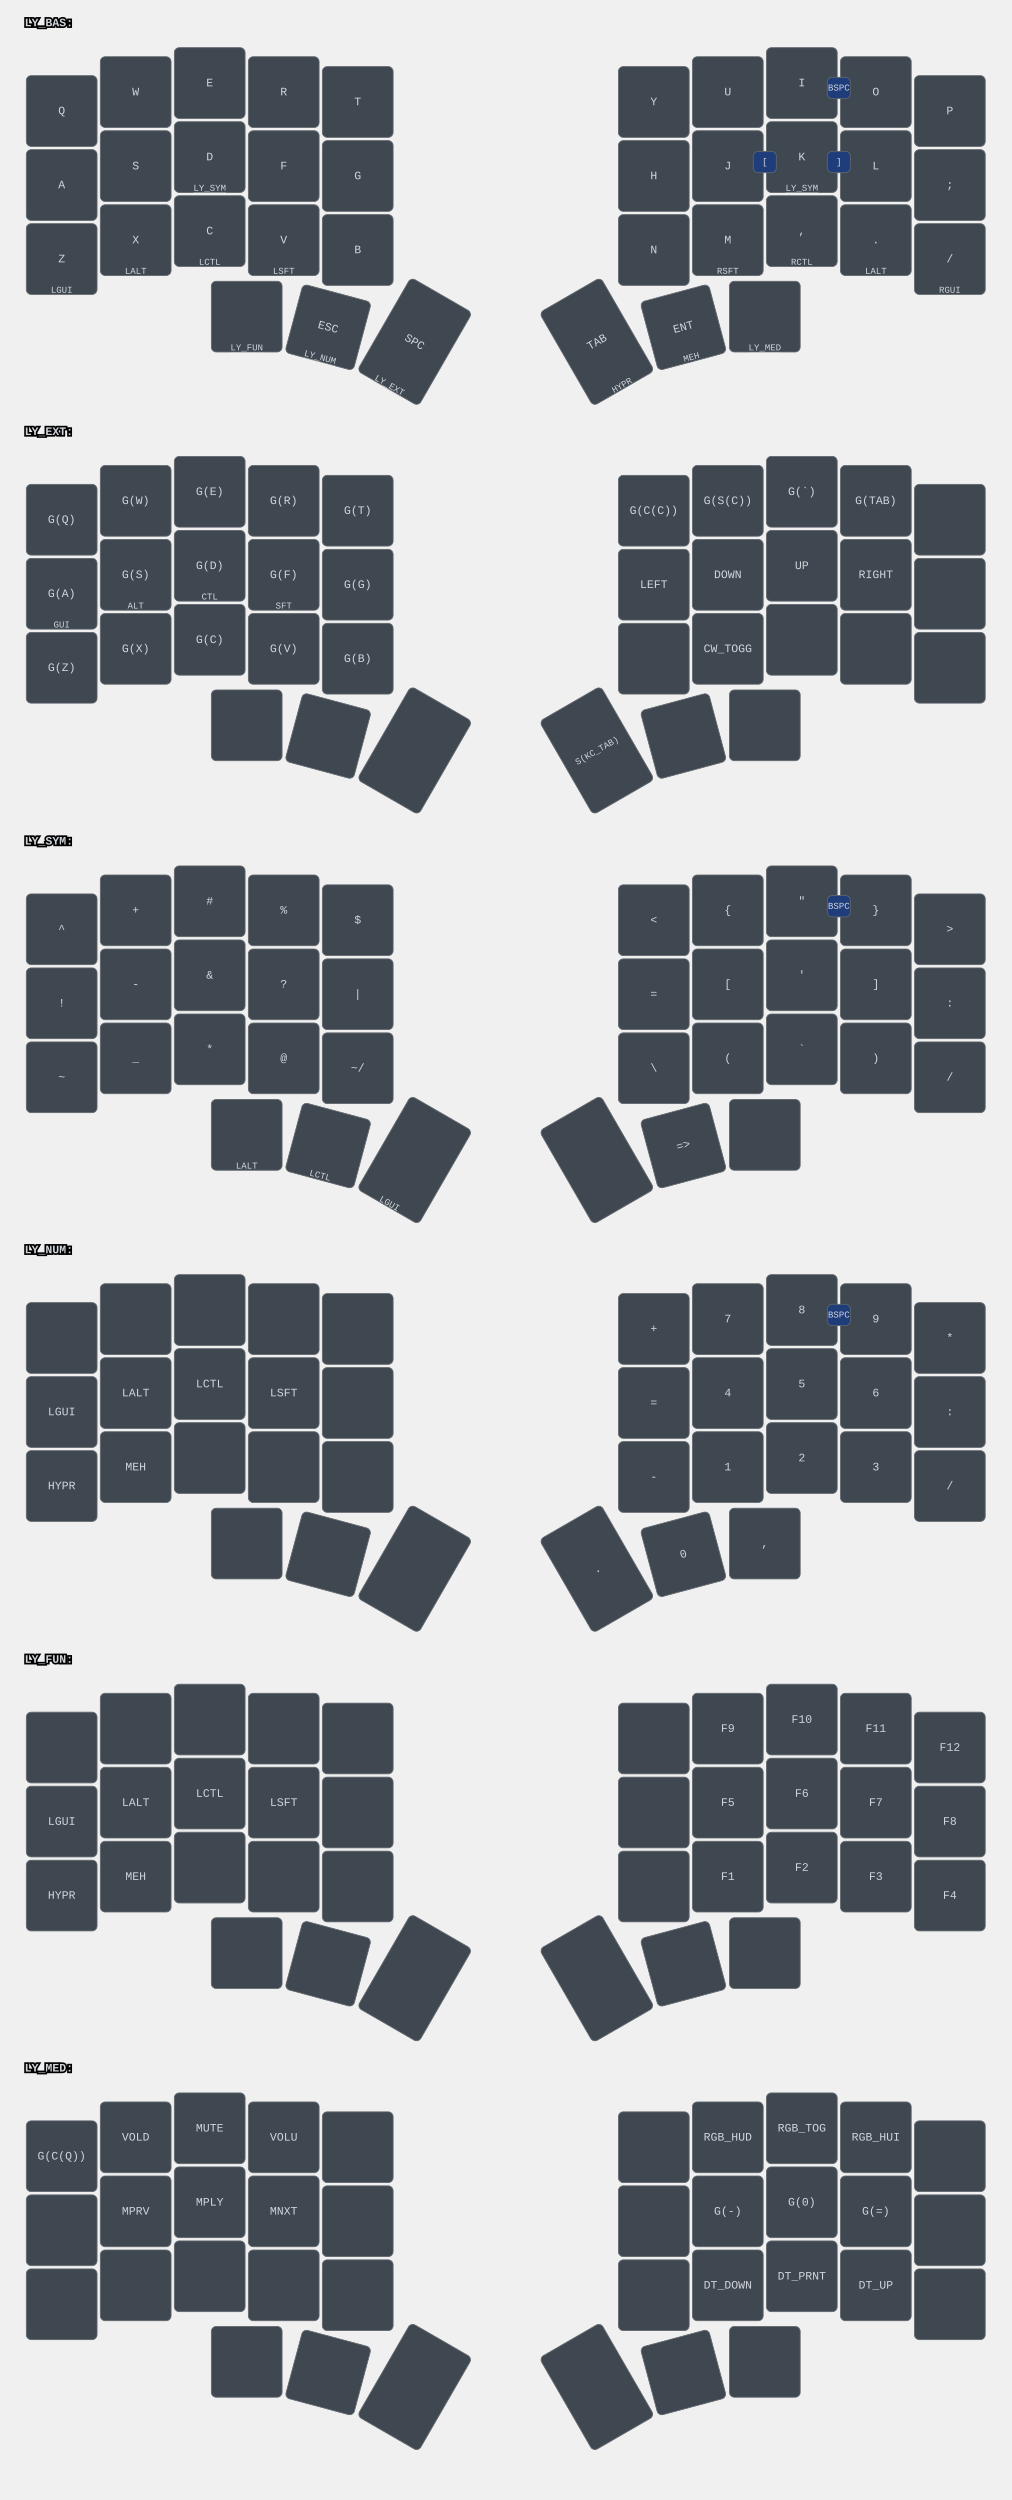
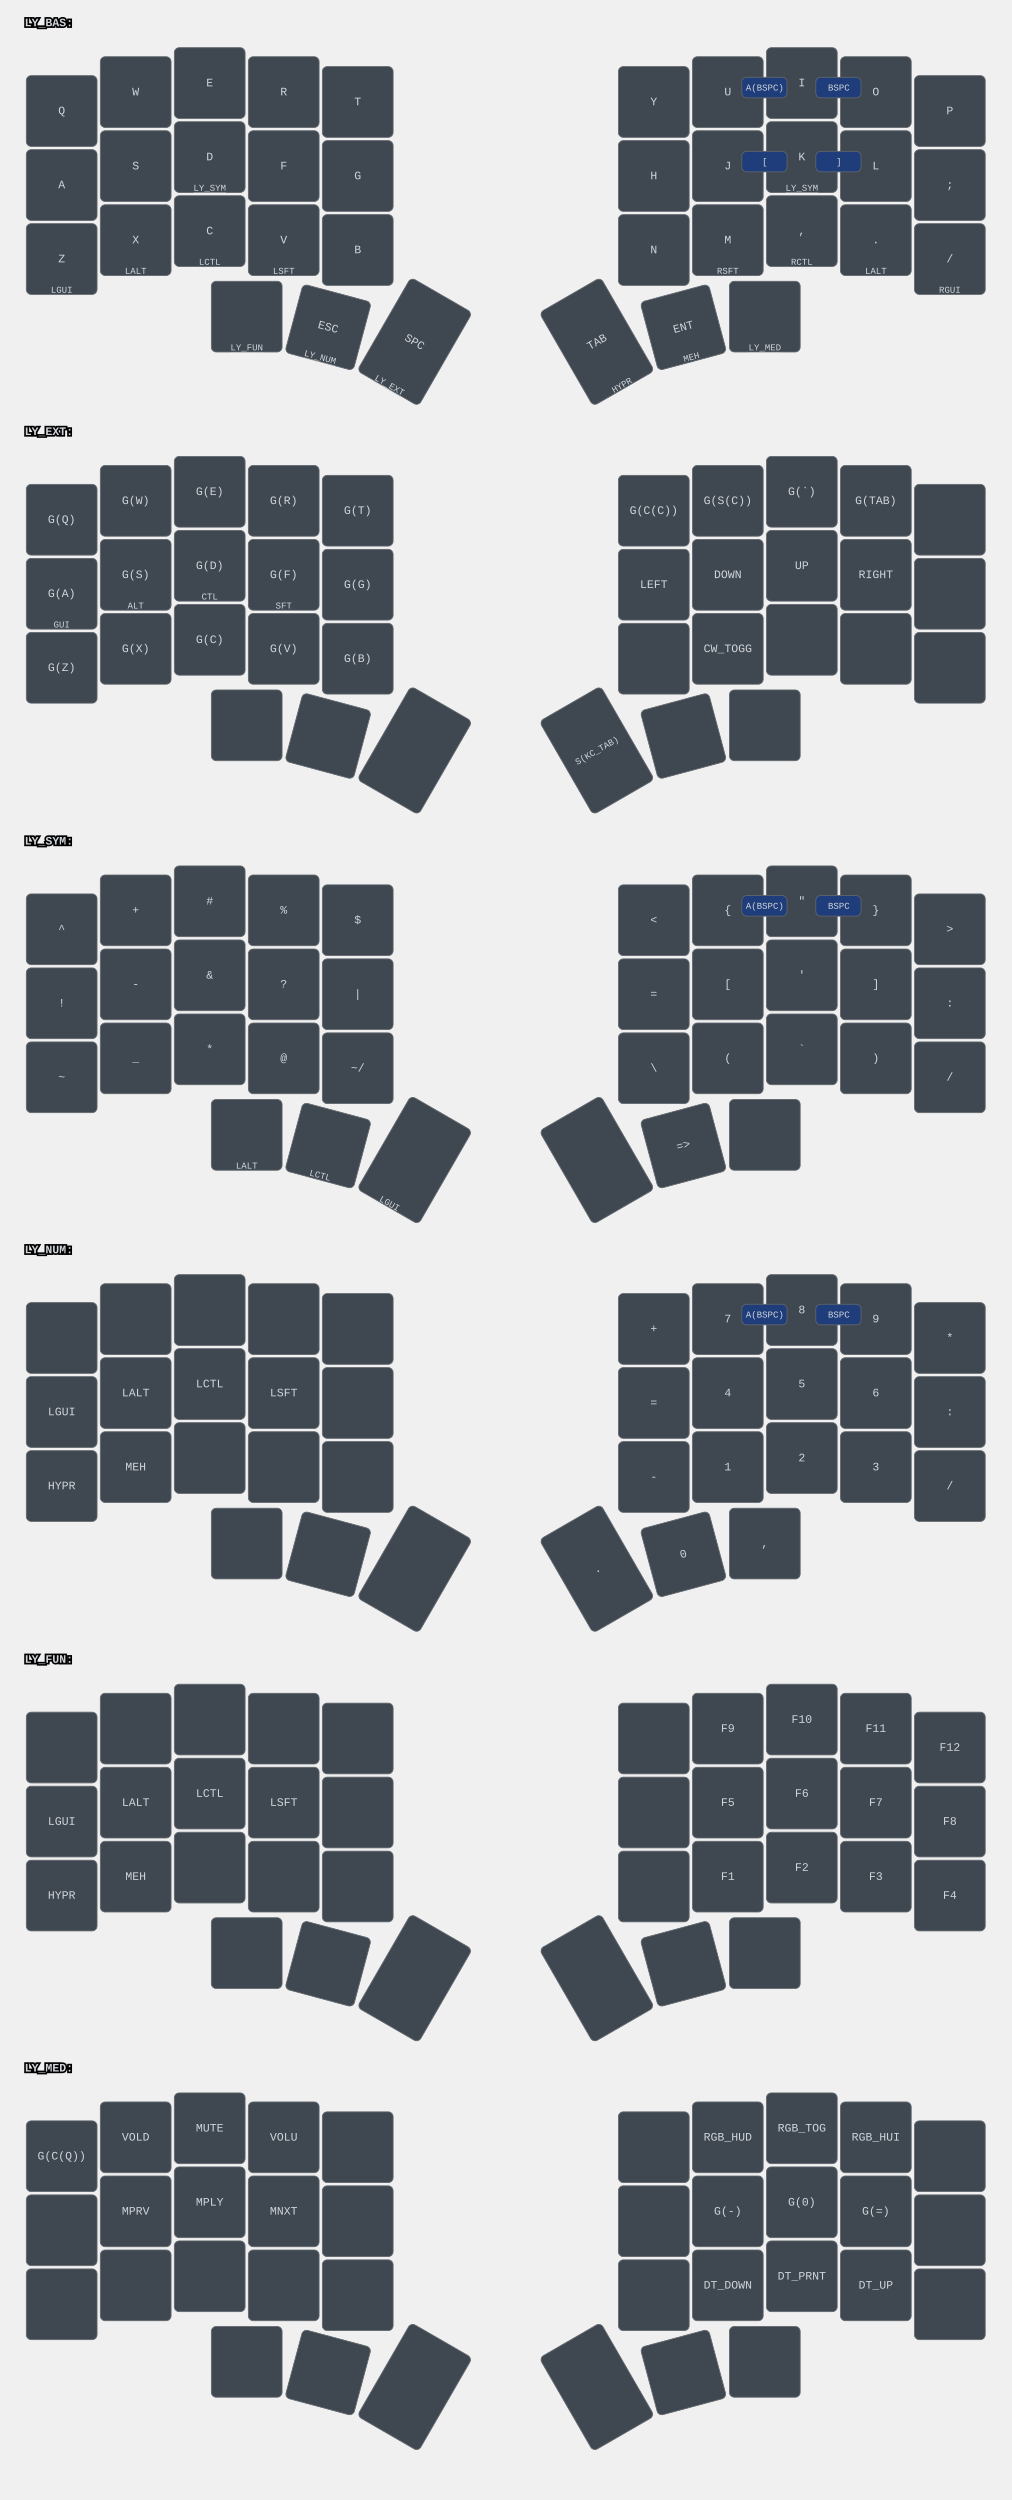
<svg xmlns="http://www.w3.org/2000/svg" width="1230" height="3040" viewBox="0 0 1230 3040" class="keymap">
  <style>/* inherit to force styles through use tags */
svg path {
    fill: inherit;
}

/* font and background color specifications */
svg.keymap {
    font-family: SFMono-Regular,Consolas,Liberation Mono,Menlo,monospace;
    font-size: 14px;
    font-kerning: normal;
    text-rendering: optimizeLegibility;
    fill: #24292e;
}

/* default key styling */
rect.key {
    fill: #f6f8fa;
}

rect.key, rect.combo {
    stroke: #c9cccf;
    stroke-width: 1;
}

/* default key side styling, only used is draw_key_sides is set */
rect.side {
    filter: brightness(90%);
}

/* color accent for combo boxes */
rect.combo, rect.combo-separate {
    fill: #cdf;
}

/* color accent for held keys */
rect.held, rect.combo.held {
    fill: #fdd;
}

/* color accent for ghost (optional) keys */
rect.ghost, rect.combo.ghost {
    stroke-dasharray: 4, 4;
    stroke-width: 2;
}

text {
    text-anchor: middle;
    dominant-baseline: middle;
}

/* styling for layer labels */
text.label {
    font-weight: bold;
    text-anchor: start;
    stroke: white;
    stroke-width: 4;
    paint-order: stroke;
}

/* styling for optional footer */
text.footer {
    text-anchor: end;
    dominant-baseline: auto;
    stroke: white;
    stroke-width: 4;
    paint-order: stroke;
}

/* styling for combo tap, and key hold/shifted label text */
text.combo, text.hold, text.shifted {
    font-size: 11px;
}

text.hold {
    text-anchor: middle;
    dominant-baseline: auto;
}

text.shifted {
    text-anchor: middle;
    dominant-baseline: hanging;
}

text.layer-activator {
    text-decoration: underline;
}

/* styling for hold/shifted label text in combo box */
text.combo.hold, text.combo.shifted {
    font-size: 8px;
}

/* lighter symbol for transparent keys */
text.trans {
    fill: #7b7e81;
}

/* styling for combo dendrons */
path.combo {
    stroke-width: 1;
    stroke: gray;
    fill: none;
}

/* Start Tabler Icons Cleanup */
/* cannot use height/width with glyphs */
.icon-tabler &gt; path {
    fill: inherit;
    stroke: inherit;
    stroke-width: 2;
}
/* hide tabler's default box */
.icon-tabler &gt; path[stroke="none"][fill="none"] {
    visibility: hidden;
}
/* End Tabler Icons Cleanup */

svg.keymap { fill: #d1d6db; }
rect.key { fill: #3f4750; }
rect.key, rect.combo { stroke: #60666c; }
rect.combo, rect.combo-separate { fill: #1f3d7a; }
rect.held, rect.combo.held { fill: #854747; }
text.label, text.footer { stroke: black; }
text.trans { fill: #7e8184; }
path.combo { stroke: #7f7f7f; }
</style>
  <g transform="translate(30, 0)" class="layer-LY_BAS">
    <text x="0" y="28" class="label" id="LY_BAS">LY_BAS:</text>
    <g transform="translate(0, 56)">
      <g transform="translate(45, 79)" class="key keypos-0">
        <rect rx="6" ry="6" x="-43" y="-43" width="86" height="86" class="key" />
        <text x="0" y="0" class="key tap">Q</text>
      </g>
      <g transform="translate(135, 56)" class="key keypos-1">
        <rect rx="6" ry="6" x="-43" y="-43" width="86" height="86" class="key" />
        <text x="0" y="0" class="key tap">W</text>
      </g>
      <g transform="translate(225, 45)" class="key keypos-2">
        <rect rx="6" ry="6" x="-43" y="-43" width="86" height="86" class="key" />
        <text x="0" y="0" class="key tap">E</text>
      </g>
      <g transform="translate(315, 56)" class="key keypos-3">
        <rect rx="6" ry="6" x="-43" y="-43" width="86" height="86" class="key" />
        <text x="0" y="0" class="key tap">R</text>
      </g>
      <g transform="translate(405, 68)" class="key keypos-4">
        <rect rx="6" ry="6" x="-43" y="-43" width="86" height="86" class="key" />
        <text x="0" y="0" class="key tap">T</text>
      </g>
      <g transform="translate(765, 68)" class="key keypos-5">
        <rect rx="6" ry="6" x="-43" y="-43" width="86" height="86" class="key" />
        <text x="0" y="0" class="key tap">Y</text>
      </g>
      <g transform="translate(855, 56)" class="key keypos-6">
        <rect rx="6" ry="6" x="-43" y="-43" width="86" height="86" class="key" />
        <text x="0" y="0" class="key tap">U</text>
      </g>
      <g transform="translate(945, 45)" class="key keypos-7">
        <rect rx="6" ry="6" x="-43" y="-43" width="86" height="86" class="key" />
        <text x="0" y="0" class="key tap">I</text>
      </g>
      <g transform="translate(1035, 56)" class="key keypos-8">
        <rect rx="6" ry="6" x="-43" y="-43" width="86" height="86" class="key" />
        <text x="0" y="0" class="key tap">O</text>
      </g>
      <g transform="translate(1125, 79)" class="key keypos-9">
        <rect rx="6" ry="6" x="-43" y="-43" width="86" height="86" class="key" />
        <text x="0" y="0" class="key tap">P</text>
      </g>
      <g transform="translate(45, 169)" class="key keypos-10">
        <rect rx="6" ry="6" x="-43" y="-43" width="86" height="86" class="key" />
        <text x="0" y="0" class="key tap">A</text>
      </g>
      <g transform="translate(135, 146)" class="key keypos-11">
        <rect rx="6" ry="6" x="-43" y="-43" width="86" height="86" class="key" />
        <text x="0" y="0" class="key tap">S</text>
      </g>
      <g transform="translate(225, 135)" class="key keypos-12">
        <rect rx="6" ry="6" x="-43" y="-43" width="86" height="86" class="key" />
        <text x="0" y="0" class="key tap">D</text>
        <a href="#LY_SYM">
          <text x="0" y="41" class="key hold layer-activator">LY_SYM</text>
        </a>
      </g>
      <g transform="translate(315, 146)" class="key keypos-13">
        <rect rx="6" ry="6" x="-43" y="-43" width="86" height="86" class="key" />
        <text x="0" y="0" class="key tap">F</text>
      </g>
      <g transform="translate(405, 158)" class="key keypos-14">
        <rect rx="6" ry="6" x="-43" y="-43" width="86" height="86" class="key" />
        <text x="0" y="0" class="key tap">G</text>
      </g>
      <g transform="translate(765, 158)" class="key keypos-15">
        <rect rx="6" ry="6" x="-43" y="-43" width="86" height="86" class="key" />
        <text x="0" y="0" class="key tap">H</text>
      </g>
      <g transform="translate(855, 146)" class="key keypos-16">
        <rect rx="6" ry="6" x="-43" y="-43" width="86" height="86" class="key" />
        <text x="0" y="0" class="key tap">J</text>
      </g>
      <g transform="translate(945, 135)" class="key keypos-17">
        <rect rx="6" ry="6" x="-43" y="-43" width="86" height="86" class="key" />
        <text x="0" y="0" class="key tap">K</text>
        <a href="#LY_SYM">
          <text x="0" y="41" class="key hold layer-activator">LY_SYM</text>
        </a>
      </g>
      <g transform="translate(1035, 146)" class="key keypos-18">
        <rect rx="6" ry="6" x="-43" y="-43" width="86" height="86" class="key" />
        <text x="0" y="0" class="key tap">L</text>
      </g>
      <g transform="translate(1125, 169)" class="key keypos-19">
        <rect rx="6" ry="6" x="-43" y="-43" width="86" height="86" class="key" />
        <text x="0" y="0" class="key tap">;</text>
      </g>
      <g transform="translate(45, 259)" class="key keypos-20">
        <rect rx="6" ry="6" x="-43" y="-43" width="86" height="86" class="key" />
        <text x="0" y="0" class="key tap">Z</text>
        <text x="0" y="41" class="key hold">LGUI</text>
      </g>
      <g transform="translate(135, 236)" class="key keypos-21">
        <rect rx="6" ry="6" x="-43" y="-43" width="86" height="86" class="key" />
        <text x="0" y="0" class="key tap">X</text>
        <text x="0" y="41" class="key hold">LALT</text>
      </g>
      <g transform="translate(225, 225)" class="key keypos-22">
        <rect rx="6" ry="6" x="-43" y="-43" width="86" height="86" class="key" />
        <text x="0" y="0" class="key tap">C</text>
        <text x="0" y="41" class="key hold">LCTL</text>
      </g>
      <g transform="translate(315, 236)" class="key keypos-23">
        <rect rx="6" ry="6" x="-43" y="-43" width="86" height="86" class="key" />
        <text x="0" y="0" class="key tap">V</text>
        <text x="0" y="41" class="key hold">LSFT</text>
      </g>
      <g transform="translate(405, 248)" class="key keypos-24">
        <rect rx="6" ry="6" x="-43" y="-43" width="86" height="86" class="key" />
        <text x="0" y="0" class="key tap">B</text>
      </g>
      <g transform="translate(765, 248)" class="key keypos-25">
        <rect rx="6" ry="6" x="-43" y="-43" width="86" height="86" class="key" />
        <text x="0" y="0" class="key tap">N</text>
      </g>
      <g transform="translate(855, 236)" class="key keypos-26">
        <rect rx="6" ry="6" x="-43" y="-43" width="86" height="86" class="key" />
        <text x="0" y="0" class="key tap">M</text>
        <text x="0" y="41" class="key hold">RSFT</text>
      </g>
      <g transform="translate(945, 225)" class="key keypos-27">
        <rect rx="6" ry="6" x="-43" y="-43" width="86" height="86" class="key" />
        <text x="0" y="0" class="key tap">,</text>
        <text x="0" y="41" class="key hold">RCTL</text>
      </g>
      <g transform="translate(1035, 236)" class="key keypos-28">
        <rect rx="6" ry="6" x="-43" y="-43" width="86" height="86" class="key" />
        <text x="0" y="0" class="key tap">.</text>
        <text x="0" y="41" class="key hold">LALT</text>
      </g>
      <g transform="translate(1125, 259)" class="key keypos-29">
        <rect rx="6" ry="6" x="-43" y="-43" width="86" height="86" class="key" />
        <text x="0" y="0" class="key tap">/</text>
        <text x="0" y="41" class="key hold">RGUI</text>
      </g>
      <g transform="translate(270, 329)" class="key keypos-30">
        <rect rx="6" ry="6" x="-43" y="-43" width="86" height="86" class="key" />
        <a href="#LY_FUN">
          <text x="0" y="41" class="key hold layer-activator">LY_FUN</text>
        </a>
      </g>
      <g transform="translate(369, 342) rotate(15.0)" class="key keypos-31">
        <rect rx="6" ry="6" x="-43" y="-43" width="86" height="86" class="key" />
        <text x="0" y="0" class="key tap">ESC</text>
        <a href="#LY_NUM">
          <text x="0" y="41" class="key hold layer-activator">LY_NUM</text>
        </a>
      </g>
      <g transform="translate(474, 360) rotate(30.0)" class="key keypos-32">
        <rect rx="6" ry="6" x="-43" y="-66" width="86" height="131" class="key" />
        <text x="0" y="0" class="key tap">SPC</text>
        <a href="#LY_EXT">
          <text x="0" y="64" class="key hold layer-activator">LY_EXT</text>
        </a>
      </g>
      <g transform="translate(696, 360) rotate(-30.0)" class="key keypos-33">
        <rect rx="6" ry="6" x="-43" y="-66" width="86" height="131" class="key" />
        <text x="0" y="0" class="key tap">TAB</text>
        <text x="0" y="64" class="key hold">HYPR</text>
      </g>
      <g transform="translate(801, 342) rotate(-15.0)" class="key keypos-34">
        <rect rx="6" ry="6" x="-43" y="-43" width="86" height="86" class="key" />
        <text x="0" y="0" class="key tap">ENT</text>
        <text x="0" y="41" class="key hold">MEH</text>
      </g>
      <g transform="translate(900, 329)" class="key keypos-35">
        <rect rx="6" ry="6" x="-43" y="-43" width="86" height="86" class="key" />
        <a href="#LY_MED">
          <text x="0" y="41" class="key hold layer-activator">LY_MED</text>
        </a>
      </g>
      <g class="combo combopos-0">
-         <rect rx="6" ry="6" x="976" y="38" width="28" height="26" class="combo" />
+         <rect rx="6" ry="6" x="872" y="38" width="55" height="25" class="combo" />
+         <text x="900" y="51" class="combo tap">A(BSPC)</text>
+       </g>
+       <g class="combo combopos-1">
+         <rect rx="6" ry="6" x="962" y="38" width="55" height="25" class="combo" />
        <text x="990" y="51" class="combo tap">BSPC</text>
      </g>
-       <g class="combo combopos-1">
-         <rect rx="6" ry="6" x="886" y="128" width="28" height="26" class="combo" />
+       <g class="combo combopos-2">
+         <rect rx="6" ry="6" x="872" y="128" width="55" height="25" class="combo" />
        <text x="900" y="141" class="combo tap">[</text>
      </g>
-       <g class="combo combopos-2">
-         <rect rx="6" ry="6" x="976" y="128" width="28" height="26" class="combo" />
+       <g class="combo combopos-3">
+         <rect rx="6" ry="6" x="962" y="128" width="55" height="25" class="combo" />
        <text x="990" y="141" class="combo tap">]</text>
      </g>
    </g>
  </g>
  <g transform="translate(30, 497)" class="layer-LY_EXT">
    <text x="0" y="28" class="label" id="LY_EXT">LY_EXT:</text>
    <g transform="translate(0, 56)">
      <g transform="translate(45, 79)" class="key keypos-0">
        <rect rx="6" ry="6" x="-43" y="-43" width="86" height="86" class="key" />
        <text x="0" y="0" class="key tap">G(Q)</text>
      </g>
      <g transform="translate(135, 56)" class="key keypos-1">
        <rect rx="6" ry="6" x="-43" y="-43" width="86" height="86" class="key" />
        <text x="0" y="0" class="key tap">G(W)</text>
      </g>
      <g transform="translate(225, 45)" class="key keypos-2">
        <rect rx="6" ry="6" x="-43" y="-43" width="86" height="86" class="key" />
        <text x="0" y="0" class="key tap">G(E)</text>
      </g>
      <g transform="translate(315, 56)" class="key keypos-3">
        <rect rx="6" ry="6" x="-43" y="-43" width="86" height="86" class="key" />
        <text x="0" y="0" class="key tap">G(R)</text>
      </g>
      <g transform="translate(405, 68)" class="key keypos-4">
        <rect rx="6" ry="6" x="-43" y="-43" width="86" height="86" class="key" />
        <text x="0" y="0" class="key tap">G(T)</text>
      </g>
      <g transform="translate(765, 68)" class="key keypos-5">
        <rect rx="6" ry="6" x="-43" y="-43" width="86" height="86" class="key" />
        <text x="0" y="0" class="key tap">G(C(C))</text>
      </g>
      <g transform="translate(855, 56)" class="key keypos-6">
        <rect rx="6" ry="6" x="-43" y="-43" width="86" height="86" class="key" />
        <text x="0" y="0" class="key tap">G(S(C))</text>
      </g>
      <g transform="translate(945, 45)" class="key keypos-7">
        <rect rx="6" ry="6" x="-43" y="-43" width="86" height="86" class="key" />
        <text x="0" y="0" class="key tap">G(`)</text>
      </g>
      <g transform="translate(1035, 56)" class="key keypos-8">
        <rect rx="6" ry="6" x="-43" y="-43" width="86" height="86" class="key" />
        <text x="0" y="0" class="key tap">G(TAB)</text>
      </g>
      <g transform="translate(1125, 79)" class="key keypos-9">
        <rect rx="6" ry="6" x="-43" y="-43" width="86" height="86" class="key" />
      </g>
      <g transform="translate(45, 169)" class="key keypos-10">
        <rect rx="6" ry="6" x="-43" y="-43" width="86" height="86" class="key" />
        <text x="0" y="0" class="key tap">G(A)</text>
        <text x="0" y="41" class="key hold">GUI</text>
      </g>
      <g transform="translate(135, 146)" class="key keypos-11">
        <rect rx="6" ry="6" x="-43" y="-43" width="86" height="86" class="key" />
        <text x="0" y="0" class="key tap">G(S)</text>
        <text x="0" y="41" class="key hold">ALT</text>
      </g>
      <g transform="translate(225, 135)" class="key keypos-12">
        <rect rx="6" ry="6" x="-43" y="-43" width="86" height="86" class="key" />
        <text x="0" y="0" class="key tap">G(D)</text>
        <text x="0" y="41" class="key hold">CTL</text>
      </g>
      <g transform="translate(315, 146)" class="key keypos-13">
        <rect rx="6" ry="6" x="-43" y="-43" width="86" height="86" class="key" />
        <text x="0" y="0" class="key tap">G(F)</text>
        <text x="0" y="41" class="key hold">SFT</text>
      </g>
      <g transform="translate(405, 158)" class="key keypos-14">
        <rect rx="6" ry="6" x="-43" y="-43" width="86" height="86" class="key" />
        <text x="0" y="0" class="key tap">G(G)</text>
      </g>
      <g transform="translate(765, 158)" class="key keypos-15">
        <rect rx="6" ry="6" x="-43" y="-43" width="86" height="86" class="key" />
        <text x="0" y="0" class="key tap">LEFT</text>
      </g>
      <g transform="translate(855, 146)" class="key keypos-16">
        <rect rx="6" ry="6" x="-43" y="-43" width="86" height="86" class="key" />
        <text x="0" y="0" class="key tap">DOWN</text>
      </g>
      <g transform="translate(945, 135)" class="key keypos-17">
        <rect rx="6" ry="6" x="-43" y="-43" width="86" height="86" class="key" />
        <text x="0" y="0" class="key tap">UP</text>
      </g>
      <g transform="translate(1035, 146)" class="key keypos-18">
        <rect rx="6" ry="6" x="-43" y="-43" width="86" height="86" class="key" />
        <text x="0" y="0" class="key tap">RIGHT</text>
      </g>
      <g transform="translate(1125, 169)" class="key keypos-19">
        <rect rx="6" ry="6" x="-43" y="-43" width="86" height="86" class="key" />
      </g>
      <g transform="translate(45, 259)" class="key keypos-20">
        <rect rx="6" ry="6" x="-43" y="-43" width="86" height="86" class="key" />
        <text x="0" y="0" class="key tap">G(Z)</text>
      </g>
      <g transform="translate(135, 236)" class="key keypos-21">
        <rect rx="6" ry="6" x="-43" y="-43" width="86" height="86" class="key" />
        <text x="0" y="0" class="key tap">G(X)</text>
      </g>
      <g transform="translate(225, 225)" class="key keypos-22">
        <rect rx="6" ry="6" x="-43" y="-43" width="86" height="86" class="key" />
        <text x="0" y="0" class="key tap">G(C)</text>
      </g>
      <g transform="translate(315, 236)" class="key keypos-23">
        <rect rx="6" ry="6" x="-43" y="-43" width="86" height="86" class="key" />
        <text x="0" y="0" class="key tap">G(V)</text>
      </g>
      <g transform="translate(405, 248)" class="key keypos-24">
        <rect rx="6" ry="6" x="-43" y="-43" width="86" height="86" class="key" />
        <text x="0" y="0" class="key tap">G(B)</text>
      </g>
      <g transform="translate(765, 248)" class="key keypos-25">
        <rect rx="6" ry="6" x="-43" y="-43" width="86" height="86" class="key" />
      </g>
      <g transform="translate(855, 236)" class="key keypos-26">
        <rect rx="6" ry="6" x="-43" y="-43" width="86" height="86" class="key" />
        <text x="0" y="0" class="key tap">CW_TOGG</text>
      </g>
      <g transform="translate(945, 225)" class="key keypos-27">
        <rect rx="6" ry="6" x="-43" y="-43" width="86" height="86" class="key" />
      </g>
      <g transform="translate(1035, 236)" class="key keypos-28">
        <rect rx="6" ry="6" x="-43" y="-43" width="86" height="86" class="key" />
      </g>
      <g transform="translate(1125, 259)" class="key keypos-29">
        <rect rx="6" ry="6" x="-43" y="-43" width="86" height="86" class="key" />
      </g>
      <g transform="translate(270, 329)" class="key keypos-30">
        <rect rx="6" ry="6" x="-43" y="-43" width="86" height="86" class="key" />
      </g>
      <g transform="translate(369, 342) rotate(15.0)" class="key keypos-31">
        <rect rx="6" ry="6" x="-43" y="-43" width="86" height="86" class="key" />
      </g>
      <g transform="translate(474, 360) rotate(30.0)" class="key keypos-32">
        <rect rx="6" ry="6" x="-43" y="-66" width="86" height="131" class="key" />
      </g>
      <g transform="translate(696, 360) rotate(-30.0)" class="key keypos-33">
        <rect rx="6" ry="6" x="-43" y="-66" width="86" height="131" class="key" />
        <text x="0" y="0" class="key tap">
          <tspan style="font-size: 78%">S(KC_TAB)</tspan>
        </text>
      </g>
      <g transform="translate(801, 342) rotate(-15.0)" class="key keypos-34">
        <rect rx="6" ry="6" x="-43" y="-43" width="86" height="86" class="key" />
      </g>
      <g transform="translate(900, 329)" class="key keypos-35">
        <rect rx="6" ry="6" x="-43" y="-43" width="86" height="86" class="key" />
      </g>
    </g>
  </g>
  <g transform="translate(30, 995)" class="layer-LY_SYM">
    <text x="0" y="28" class="label" id="LY_SYM">LY_SYM:</text>
    <g transform="translate(0, 56)">
      <g transform="translate(45, 79)" class="key keypos-0">
        <rect rx="6" ry="6" x="-43" y="-43" width="86" height="86" class="key" />
        <text x="0" y="0" class="key tap">^</text>
      </g>
      <g transform="translate(135, 56)" class="key keypos-1">
        <rect rx="6" ry="6" x="-43" y="-43" width="86" height="86" class="key" />
        <text x="0" y="0" class="key tap">+</text>
      </g>
      <g transform="translate(225, 45)" class="key keypos-2">
        <rect rx="6" ry="6" x="-43" y="-43" width="86" height="86" class="key" />
        <text x="0" y="0" class="key tap">#</text>
      </g>
      <g transform="translate(315, 56)" class="key keypos-3">
        <rect rx="6" ry="6" x="-43" y="-43" width="86" height="86" class="key" />
        <text x="0" y="0" class="key tap">%</text>
      </g>
      <g transform="translate(405, 68)" class="key keypos-4">
        <rect rx="6" ry="6" x="-43" y="-43" width="86" height="86" class="key" />
        <text x="0" y="0" class="key tap">$</text>
      </g>
      <g transform="translate(765, 68)" class="key keypos-5">
        <rect rx="6" ry="6" x="-43" y="-43" width="86" height="86" class="key" />
        <text x="0" y="0" class="key tap">&lt;</text>
      </g>
      <g transform="translate(855, 56)" class="key keypos-6">
        <rect rx="6" ry="6" x="-43" y="-43" width="86" height="86" class="key" />
        <text x="0" y="0" class="key tap">{</text>
      </g>
      <g transform="translate(945, 45)" class="key keypos-7">
        <rect rx="6" ry="6" x="-43" y="-43" width="86" height="86" class="key" />
        <text x="0" y="0" class="key tap">"</text>
      </g>
      <g transform="translate(1035, 56)" class="key keypos-8">
        <rect rx="6" ry="6" x="-43" y="-43" width="86" height="86" class="key" />
        <text x="0" y="0" class="key tap">}</text>
      </g>
      <g transform="translate(1125, 79)" class="key keypos-9">
        <rect rx="6" ry="6" x="-43" y="-43" width="86" height="86" class="key" />
        <text x="0" y="0" class="key tap">&gt;</text>
      </g>
      <g transform="translate(45, 169)" class="key keypos-10">
        <rect rx="6" ry="6" x="-43" y="-43" width="86" height="86" class="key" />
        <text x="0" y="0" class="key tap">!</text>
      </g>
      <g transform="translate(135, 146)" class="key keypos-11">
        <rect rx="6" ry="6" x="-43" y="-43" width="86" height="86" class="key" />
        <text x="0" y="0" class="key tap">-</text>
      </g>
      <g transform="translate(225, 135)" class="key keypos-12">
        <rect rx="6" ry="6" x="-43" y="-43" width="86" height="86" class="key" />
        <text x="0" y="0" class="key tap">&amp;</text>
      </g>
      <g transform="translate(315, 146)" class="key keypos-13">
        <rect rx="6" ry="6" x="-43" y="-43" width="86" height="86" class="key" />
        <text x="0" y="0" class="key tap">?</text>
      </g>
      <g transform="translate(405, 158)" class="key keypos-14">
        <rect rx="6" ry="6" x="-43" y="-43" width="86" height="86" class="key" />
        <text x="0" y="0" class="key tap">|</text>
      </g>
      <g transform="translate(765, 158)" class="key keypos-15">
        <rect rx="6" ry="6" x="-43" y="-43" width="86" height="86" class="key" />
        <text x="0" y="0" class="key tap">=</text>
      </g>
      <g transform="translate(855, 146)" class="key keypos-16">
        <rect rx="6" ry="6" x="-43" y="-43" width="86" height="86" class="key" />
        <text x="0" y="0" class="key tap">[</text>
      </g>
      <g transform="translate(945, 135)" class="key keypos-17">
        <rect rx="6" ry="6" x="-43" y="-43" width="86" height="86" class="key" />
        <text x="0" y="0" class="key tap">'</text>
      </g>
      <g transform="translate(1035, 146)" class="key keypos-18">
        <rect rx="6" ry="6" x="-43" y="-43" width="86" height="86" class="key" />
        <text x="0" y="0" class="key tap">]</text>
      </g>
      <g transform="translate(1125, 169)" class="key keypos-19">
        <rect rx="6" ry="6" x="-43" y="-43" width="86" height="86" class="key" />
        <text x="0" y="0" class="key tap">:</text>
      </g>
      <g transform="translate(45, 259)" class="key keypos-20">
        <rect rx="6" ry="6" x="-43" y="-43" width="86" height="86" class="key" />
        <text x="0" y="0" class="key tap">~</text>
      </g>
      <g transform="translate(135, 236)" class="key keypos-21">
        <rect rx="6" ry="6" x="-43" y="-43" width="86" height="86" class="key" />
        <text x="0" y="0" class="key tap">_</text>
      </g>
      <g transform="translate(225, 225)" class="key keypos-22">
        <rect rx="6" ry="6" x="-43" y="-43" width="86" height="86" class="key" />
        <text x="0" y="0" class="key tap">*</text>
      </g>
      <g transform="translate(315, 236)" class="key keypos-23">
        <rect rx="6" ry="6" x="-43" y="-43" width="86" height="86" class="key" />
        <text x="0" y="0" class="key tap">@</text>
      </g>
      <g transform="translate(405, 248)" class="key keypos-24">
        <rect rx="6" ry="6" x="-43" y="-43" width="86" height="86" class="key" />
        <text x="0" y="0" class="key tap">~/</text>
      </g>
      <g transform="translate(765, 248)" class="key keypos-25">
        <rect rx="6" ry="6" x="-43" y="-43" width="86" height="86" class="key" />
        <text x="0" y="0" class="key tap">\</text>
      </g>
      <g transform="translate(855, 236)" class="key keypos-26">
        <rect rx="6" ry="6" x="-43" y="-43" width="86" height="86" class="key" />
        <text x="0" y="0" class="key tap">(</text>
      </g>
      <g transform="translate(945, 225)" class="key keypos-27">
        <rect rx="6" ry="6" x="-43" y="-43" width="86" height="86" class="key" />
        <text x="0" y="0" class="key tap">`</text>
      </g>
      <g transform="translate(1035, 236)" class="key keypos-28">
        <rect rx="6" ry="6" x="-43" y="-43" width="86" height="86" class="key" />
        <text x="0" y="0" class="key tap">)</text>
      </g>
      <g transform="translate(1125, 259)" class="key keypos-29">
        <rect rx="6" ry="6" x="-43" y="-43" width="86" height="86" class="key" />
        <text x="0" y="0" class="key tap">/</text>
      </g>
      <g transform="translate(270, 329)" class="key keypos-30">
        <rect rx="6" ry="6" x="-43" y="-43" width="86" height="86" class="key" />
        <text x="0" y="41" class="key hold">LALT</text>
      </g>
      <g transform="translate(369, 342) rotate(15.0)" class="key keypos-31">
        <rect rx="6" ry="6" x="-43" y="-43" width="86" height="86" class="key" />
        <text x="0" y="41" class="key hold">LCTL</text>
      </g>
      <g transform="translate(474, 360) rotate(30.0)" class="key keypos-32">
        <rect rx="6" ry="6" x="-43" y="-66" width="86" height="131" class="key" />
        <text x="0" y="64" class="key hold">LGUI</text>
      </g>
      <g transform="translate(696, 360) rotate(-30.0)" class="key keypos-33">
        <rect rx="6" ry="6" x="-43" y="-66" width="86" height="131" class="key" />
      </g>
      <g transform="translate(801, 342) rotate(-15.0)" class="key keypos-34">
        <rect rx="6" ry="6" x="-43" y="-43" width="86" height="86" class="key" />
        <text x="0" y="0" class="key tap">=&gt;</text>
      </g>
      <g transform="translate(900, 329)" class="key keypos-35">
        <rect rx="6" ry="6" x="-43" y="-43" width="86" height="86" class="key" />
      </g>
      <g class="combo combopos-0">
-         <rect rx="6" ry="6" x="976" y="38" width="28" height="26" class="combo" />
+         <rect rx="6" ry="6" x="872" y="38" width="55" height="25" class="combo" />
+         <text x="900" y="51" class="combo tap">A(BSPC)</text>
+       </g>
+       <g class="combo combopos-1">
+         <rect rx="6" ry="6" x="962" y="38" width="55" height="25" class="combo" />
        <text x="990" y="51" class="combo tap">BSPC</text>
      </g>
    </g>
  </g>
  <g transform="translate(30, 1492)" class="layer-LY_NUM">
    <text x="0" y="28" class="label" id="LY_NUM">LY_NUM:</text>
    <g transform="translate(0, 56)">
      <g transform="translate(45, 79)" class="key keypos-0">
        <rect rx="6" ry="6" x="-43" y="-43" width="86" height="86" class="key" />
      </g>
      <g transform="translate(135, 56)" class="key keypos-1">
        <rect rx="6" ry="6" x="-43" y="-43" width="86" height="86" class="key" />
      </g>
      <g transform="translate(225, 45)" class="key keypos-2">
        <rect rx="6" ry="6" x="-43" y="-43" width="86" height="86" class="key" />
      </g>
      <g transform="translate(315, 56)" class="key keypos-3">
        <rect rx="6" ry="6" x="-43" y="-43" width="86" height="86" class="key" />
      </g>
      <g transform="translate(405, 68)" class="key keypos-4">
        <rect rx="6" ry="6" x="-43" y="-43" width="86" height="86" class="key" />
      </g>
      <g transform="translate(765, 68)" class="key keypos-5">
        <rect rx="6" ry="6" x="-43" y="-43" width="86" height="86" class="key" />
        <text x="0" y="0" class="key tap">+</text>
      </g>
      <g transform="translate(855, 56)" class="key keypos-6">
        <rect rx="6" ry="6" x="-43" y="-43" width="86" height="86" class="key" />
        <text x="0" y="0" class="key tap">7</text>
      </g>
      <g transform="translate(945, 45)" class="key keypos-7">
        <rect rx="6" ry="6" x="-43" y="-43" width="86" height="86" class="key" />
        <text x="0" y="0" class="key tap">8</text>
      </g>
      <g transform="translate(1035, 56)" class="key keypos-8">
        <rect rx="6" ry="6" x="-43" y="-43" width="86" height="86" class="key" />
        <text x="0" y="0" class="key tap">9</text>
      </g>
      <g transform="translate(1125, 79)" class="key keypos-9">
        <rect rx="6" ry="6" x="-43" y="-43" width="86" height="86" class="key" />
        <text x="0" y="0" class="key tap">*</text>
      </g>
      <g transform="translate(45, 169)" class="key keypos-10">
        <rect rx="6" ry="6" x="-43" y="-43" width="86" height="86" class="key" />
        <text x="0" y="0" class="key tap">LGUI</text>
      </g>
      <g transform="translate(135, 146)" class="key keypos-11">
        <rect rx="6" ry="6" x="-43" y="-43" width="86" height="86" class="key" />
        <text x="0" y="0" class="key tap">LALT</text>
      </g>
      <g transform="translate(225, 135)" class="key keypos-12">
        <rect rx="6" ry="6" x="-43" y="-43" width="86" height="86" class="key" />
        <text x="0" y="0" class="key tap">LCTL</text>
      </g>
      <g transform="translate(315, 146)" class="key keypos-13">
        <rect rx="6" ry="6" x="-43" y="-43" width="86" height="86" class="key" />
        <text x="0" y="0" class="key tap">LSFT</text>
      </g>
      <g transform="translate(405, 158)" class="key keypos-14">
        <rect rx="6" ry="6" x="-43" y="-43" width="86" height="86" class="key" />
      </g>
      <g transform="translate(765, 158)" class="key keypos-15">
        <rect rx="6" ry="6" x="-43" y="-43" width="86" height="86" class="key" />
        <text x="0" y="0" class="key tap">=</text>
      </g>
      <g transform="translate(855, 146)" class="key keypos-16">
        <rect rx="6" ry="6" x="-43" y="-43" width="86" height="86" class="key" />
        <text x="0" y="0" class="key tap">4</text>
      </g>
      <g transform="translate(945, 135)" class="key keypos-17">
        <rect rx="6" ry="6" x="-43" y="-43" width="86" height="86" class="key" />
        <text x="0" y="0" class="key tap">5</text>
      </g>
      <g transform="translate(1035, 146)" class="key keypos-18">
        <rect rx="6" ry="6" x="-43" y="-43" width="86" height="86" class="key" />
        <text x="0" y="0" class="key tap">6</text>
      </g>
      <g transform="translate(1125, 169)" class="key keypos-19">
        <rect rx="6" ry="6" x="-43" y="-43" width="86" height="86" class="key" />
        <text x="0" y="0" class="key tap">:</text>
      </g>
      <g transform="translate(45, 259)" class="key keypos-20">
        <rect rx="6" ry="6" x="-43" y="-43" width="86" height="86" class="key" />
        <text x="0" y="0" class="key tap">HYPR</text>
      </g>
      <g transform="translate(135, 236)" class="key keypos-21">
        <rect rx="6" ry="6" x="-43" y="-43" width="86" height="86" class="key" />
        <text x="0" y="0" class="key tap">MEH</text>
      </g>
      <g transform="translate(225, 225)" class="key keypos-22">
        <rect rx="6" ry="6" x="-43" y="-43" width="86" height="86" class="key" />
      </g>
      <g transform="translate(315, 236)" class="key keypos-23">
        <rect rx="6" ry="6" x="-43" y="-43" width="86" height="86" class="key" />
      </g>
      <g transform="translate(405, 248)" class="key keypos-24">
        <rect rx="6" ry="6" x="-43" y="-43" width="86" height="86" class="key" />
      </g>
      <g transform="translate(765, 248)" class="key keypos-25">
        <rect rx="6" ry="6" x="-43" y="-43" width="86" height="86" class="key" />
        <text x="0" y="0" class="key tap">-</text>
      </g>
      <g transform="translate(855, 236)" class="key keypos-26">
        <rect rx="6" ry="6" x="-43" y="-43" width="86" height="86" class="key" />
        <text x="0" y="0" class="key tap">1</text>
      </g>
      <g transform="translate(945, 225)" class="key keypos-27">
        <rect rx="6" ry="6" x="-43" y="-43" width="86" height="86" class="key" />
        <text x="0" y="0" class="key tap">2</text>
      </g>
      <g transform="translate(1035, 236)" class="key keypos-28">
        <rect rx="6" ry="6" x="-43" y="-43" width="86" height="86" class="key" />
        <text x="0" y="0" class="key tap">3</text>
      </g>
      <g transform="translate(1125, 259)" class="key keypos-29">
        <rect rx="6" ry="6" x="-43" y="-43" width="86" height="86" class="key" />
        <text x="0" y="0" class="key tap">/</text>
      </g>
      <g transform="translate(270, 329)" class="key keypos-30">
        <rect rx="6" ry="6" x="-43" y="-43" width="86" height="86" class="key" />
      </g>
      <g transform="translate(369, 342) rotate(15.0)" class="key keypos-31">
        <rect rx="6" ry="6" x="-43" y="-43" width="86" height="86" class="key" />
      </g>
      <g transform="translate(474, 360) rotate(30.0)" class="key keypos-32">
        <rect rx="6" ry="6" x="-43" y="-66" width="86" height="131" class="key" />
      </g>
      <g transform="translate(696, 360) rotate(-30.0)" class="key keypos-33">
        <rect rx="6" ry="6" x="-43" y="-66" width="86" height="131" class="key" />
        <text x="0" y="0" class="key tap">.</text>
      </g>
      <g transform="translate(801, 342) rotate(-15.0)" class="key keypos-34">
        <rect rx="6" ry="6" x="-43" y="-43" width="86" height="86" class="key" />
        <text x="0" y="0" class="key tap">0</text>
      </g>
      <g transform="translate(900, 329)" class="key keypos-35">
        <rect rx="6" ry="6" x="-43" y="-43" width="86" height="86" class="key" />
        <text x="0" y="0" class="key tap">,</text>
      </g>
      <g class="combo combopos-0">
-         <rect rx="6" ry="6" x="976" y="38" width="28" height="26" class="combo" />
+         <rect rx="6" ry="6" x="872" y="38" width="55" height="25" class="combo" />
+         <text x="900" y="51" class="combo tap">A(BSPC)</text>
+       </g>
+       <g class="combo combopos-1">
+         <rect rx="6" ry="6" x="962" y="38" width="55" height="25" class="combo" />
        <text x="990" y="51" class="combo tap">BSPC</text>
      </g>
    </g>
  </g>
  <g transform="translate(30, 1990)" class="layer-LY_FUN">
    <text x="0" y="28" class="label" id="LY_FUN">LY_FUN:</text>
    <g transform="translate(0, 56)">
      <g transform="translate(45, 79)" class="key keypos-0">
        <rect rx="6" ry="6" x="-43" y="-43" width="86" height="86" class="key" />
      </g>
      <g transform="translate(135, 56)" class="key keypos-1">
        <rect rx="6" ry="6" x="-43" y="-43" width="86" height="86" class="key" />
      </g>
      <g transform="translate(225, 45)" class="key keypos-2">
        <rect rx="6" ry="6" x="-43" y="-43" width="86" height="86" class="key" />
      </g>
      <g transform="translate(315, 56)" class="key keypos-3">
        <rect rx="6" ry="6" x="-43" y="-43" width="86" height="86" class="key" />
      </g>
      <g transform="translate(405, 68)" class="key keypos-4">
        <rect rx="6" ry="6" x="-43" y="-43" width="86" height="86" class="key" />
      </g>
      <g transform="translate(765, 68)" class="key keypos-5">
        <rect rx="6" ry="6" x="-43" y="-43" width="86" height="86" class="key" />
      </g>
      <g transform="translate(855, 56)" class="key keypos-6">
        <rect rx="6" ry="6" x="-43" y="-43" width="86" height="86" class="key" />
        <text x="0" y="0" class="key tap">F9</text>
      </g>
      <g transform="translate(945, 45)" class="key keypos-7">
        <rect rx="6" ry="6" x="-43" y="-43" width="86" height="86" class="key" />
        <text x="0" y="0" class="key tap">F10</text>
      </g>
      <g transform="translate(1035, 56)" class="key keypos-8">
        <rect rx="6" ry="6" x="-43" y="-43" width="86" height="86" class="key" />
        <text x="0" y="0" class="key tap">F11</text>
      </g>
      <g transform="translate(1125, 79)" class="key keypos-9">
        <rect rx="6" ry="6" x="-43" y="-43" width="86" height="86" class="key" />
        <text x="0" y="0" class="key tap">F12</text>
      </g>
      <g transform="translate(45, 169)" class="key keypos-10">
        <rect rx="6" ry="6" x="-43" y="-43" width="86" height="86" class="key" />
        <text x="0" y="0" class="key tap">LGUI</text>
      </g>
      <g transform="translate(135, 146)" class="key keypos-11">
        <rect rx="6" ry="6" x="-43" y="-43" width="86" height="86" class="key" />
        <text x="0" y="0" class="key tap">LALT</text>
      </g>
      <g transform="translate(225, 135)" class="key keypos-12">
        <rect rx="6" ry="6" x="-43" y="-43" width="86" height="86" class="key" />
        <text x="0" y="0" class="key tap">LCTL</text>
      </g>
      <g transform="translate(315, 146)" class="key keypos-13">
        <rect rx="6" ry="6" x="-43" y="-43" width="86" height="86" class="key" />
        <text x="0" y="0" class="key tap">LSFT</text>
      </g>
      <g transform="translate(405, 158)" class="key keypos-14">
        <rect rx="6" ry="6" x="-43" y="-43" width="86" height="86" class="key" />
      </g>
      <g transform="translate(765, 158)" class="key keypos-15">
        <rect rx="6" ry="6" x="-43" y="-43" width="86" height="86" class="key" />
      </g>
      <g transform="translate(855, 146)" class="key keypos-16">
        <rect rx="6" ry="6" x="-43" y="-43" width="86" height="86" class="key" />
        <text x="0" y="0" class="key tap">F5</text>
      </g>
      <g transform="translate(945, 135)" class="key keypos-17">
        <rect rx="6" ry="6" x="-43" y="-43" width="86" height="86" class="key" />
        <text x="0" y="0" class="key tap">F6</text>
      </g>
      <g transform="translate(1035, 146)" class="key keypos-18">
        <rect rx="6" ry="6" x="-43" y="-43" width="86" height="86" class="key" />
        <text x="0" y="0" class="key tap">F7</text>
      </g>
      <g transform="translate(1125, 169)" class="key keypos-19">
        <rect rx="6" ry="6" x="-43" y="-43" width="86" height="86" class="key" />
        <text x="0" y="0" class="key tap">F8</text>
      </g>
      <g transform="translate(45, 259)" class="key keypos-20">
        <rect rx="6" ry="6" x="-43" y="-43" width="86" height="86" class="key" />
        <text x="0" y="0" class="key tap">HYPR</text>
      </g>
      <g transform="translate(135, 236)" class="key keypos-21">
        <rect rx="6" ry="6" x="-43" y="-43" width="86" height="86" class="key" />
        <text x="0" y="0" class="key tap">MEH</text>
      </g>
      <g transform="translate(225, 225)" class="key keypos-22">
        <rect rx="6" ry="6" x="-43" y="-43" width="86" height="86" class="key" />
      </g>
      <g transform="translate(315, 236)" class="key keypos-23">
        <rect rx="6" ry="6" x="-43" y="-43" width="86" height="86" class="key" />
      </g>
      <g transform="translate(405, 248)" class="key keypos-24">
        <rect rx="6" ry="6" x="-43" y="-43" width="86" height="86" class="key" />
      </g>
      <g transform="translate(765, 248)" class="key keypos-25">
        <rect rx="6" ry="6" x="-43" y="-43" width="86" height="86" class="key" />
      </g>
      <g transform="translate(855, 236)" class="key keypos-26">
        <rect rx="6" ry="6" x="-43" y="-43" width="86" height="86" class="key" />
        <text x="0" y="0" class="key tap">F1</text>
      </g>
      <g transform="translate(945, 225)" class="key keypos-27">
        <rect rx="6" ry="6" x="-43" y="-43" width="86" height="86" class="key" />
        <text x="0" y="0" class="key tap">F2</text>
      </g>
      <g transform="translate(1035, 236)" class="key keypos-28">
        <rect rx="6" ry="6" x="-43" y="-43" width="86" height="86" class="key" />
        <text x="0" y="0" class="key tap">F3</text>
      </g>
      <g transform="translate(1125, 259)" class="key keypos-29">
        <rect rx="6" ry="6" x="-43" y="-43" width="86" height="86" class="key" />
        <text x="0" y="0" class="key tap">F4</text>
      </g>
      <g transform="translate(270, 329)" class="key keypos-30">
        <rect rx="6" ry="6" x="-43" y="-43" width="86" height="86" class="key" />
      </g>
      <g transform="translate(369, 342) rotate(15.0)" class="key keypos-31">
        <rect rx="6" ry="6" x="-43" y="-43" width="86" height="86" class="key" />
      </g>
      <g transform="translate(474, 360) rotate(30.0)" class="key keypos-32">
        <rect rx="6" ry="6" x="-43" y="-66" width="86" height="131" class="key" />
      </g>
      <g transform="translate(696, 360) rotate(-30.0)" class="key keypos-33">
        <rect rx="6" ry="6" x="-43" y="-66" width="86" height="131" class="key" />
      </g>
      <g transform="translate(801, 342) rotate(-15.0)" class="key keypos-34">
        <rect rx="6" ry="6" x="-43" y="-43" width="86" height="86" class="key" />
      </g>
      <g transform="translate(900, 329)" class="key keypos-35">
        <rect rx="6" ry="6" x="-43" y="-43" width="86" height="86" class="key" />
      </g>
    </g>
  </g>
  <g transform="translate(30, 2487)" class="layer-LY_MED">
    <text x="0" y="28" class="label" id="LY_MED">LY_MED:</text>
    <g transform="translate(0, 56)">
      <g transform="translate(45, 79)" class="key keypos-0">
        <rect rx="6" ry="6" x="-43" y="-43" width="86" height="86" class="key" />
        <text x="0" y="0" class="key tap">G(C(Q))</text>
      </g>
      <g transform="translate(135, 56)" class="key keypos-1">
        <rect rx="6" ry="6" x="-43" y="-43" width="86" height="86" class="key" />
        <text x="0" y="0" class="key tap">VOLD</text>
      </g>
      <g transform="translate(225, 45)" class="key keypos-2">
        <rect rx="6" ry="6" x="-43" y="-43" width="86" height="86" class="key" />
        <text x="0" y="0" class="key tap">MUTE</text>
      </g>
      <g transform="translate(315, 56)" class="key keypos-3">
        <rect rx="6" ry="6" x="-43" y="-43" width="86" height="86" class="key" />
        <text x="0" y="0" class="key tap">VOLU</text>
      </g>
      <g transform="translate(405, 68)" class="key keypos-4">
        <rect rx="6" ry="6" x="-43" y="-43" width="86" height="86" class="key" />
      </g>
      <g transform="translate(765, 68)" class="key keypos-5">
        <rect rx="6" ry="6" x="-43" y="-43" width="86" height="86" class="key" />
      </g>
      <g transform="translate(855, 56)" class="key keypos-6">
        <rect rx="6" ry="6" x="-43" y="-43" width="86" height="86" class="key" />
        <text x="0" y="0" class="key tap">RGB_HUD</text>
      </g>
      <g transform="translate(945, 45)" class="key keypos-7">
        <rect rx="6" ry="6" x="-43" y="-43" width="86" height="86" class="key" />
        <text x="0" y="0" class="key tap">RGB_TOG</text>
      </g>
      <g transform="translate(1035, 56)" class="key keypos-8">
        <rect rx="6" ry="6" x="-43" y="-43" width="86" height="86" class="key" />
        <text x="0" y="0" class="key tap">RGB_HUI</text>
      </g>
      <g transform="translate(1125, 79)" class="key keypos-9">
        <rect rx="6" ry="6" x="-43" y="-43" width="86" height="86" class="key" />
      </g>
      <g transform="translate(45, 169)" class="key keypos-10">
        <rect rx="6" ry="6" x="-43" y="-43" width="86" height="86" class="key" />
      </g>
      <g transform="translate(135, 146)" class="key keypos-11">
        <rect rx="6" ry="6" x="-43" y="-43" width="86" height="86" class="key" />
        <text x="0" y="0" class="key tap">MPRV</text>
      </g>
      <g transform="translate(225, 135)" class="key keypos-12">
        <rect rx="6" ry="6" x="-43" y="-43" width="86" height="86" class="key" />
        <text x="0" y="0" class="key tap">MPLY</text>
      </g>
      <g transform="translate(315, 146)" class="key keypos-13">
        <rect rx="6" ry="6" x="-43" y="-43" width="86" height="86" class="key" />
        <text x="0" y="0" class="key tap">MNXT</text>
      </g>
      <g transform="translate(405, 158)" class="key keypos-14">
        <rect rx="6" ry="6" x="-43" y="-43" width="86" height="86" class="key" />
      </g>
      <g transform="translate(765, 158)" class="key keypos-15">
        <rect rx="6" ry="6" x="-43" y="-43" width="86" height="86" class="key" />
      </g>
      <g transform="translate(855, 146)" class="key keypos-16">
        <rect rx="6" ry="6" x="-43" y="-43" width="86" height="86" class="key" />
        <text x="0" y="0" class="key tap">G(-)</text>
      </g>
      <g transform="translate(945, 135)" class="key keypos-17">
        <rect rx="6" ry="6" x="-43" y="-43" width="86" height="86" class="key" />
        <text x="0" y="0" class="key tap">G(0)</text>
      </g>
      <g transform="translate(1035, 146)" class="key keypos-18">
        <rect rx="6" ry="6" x="-43" y="-43" width="86" height="86" class="key" />
        <text x="0" y="0" class="key tap">G(=)</text>
      </g>
      <g transform="translate(1125, 169)" class="key keypos-19">
        <rect rx="6" ry="6" x="-43" y="-43" width="86" height="86" class="key" />
      </g>
      <g transform="translate(45, 259)" class="key keypos-20">
        <rect rx="6" ry="6" x="-43" y="-43" width="86" height="86" class="key" />
      </g>
      <g transform="translate(135, 236)" class="key keypos-21">
        <rect rx="6" ry="6" x="-43" y="-43" width="86" height="86" class="key" />
      </g>
      <g transform="translate(225, 225)" class="key keypos-22">
        <rect rx="6" ry="6" x="-43" y="-43" width="86" height="86" class="key" />
      </g>
      <g transform="translate(315, 236)" class="key keypos-23">
        <rect rx="6" ry="6" x="-43" y="-43" width="86" height="86" class="key" />
      </g>
      <g transform="translate(405, 248)" class="key keypos-24">
        <rect rx="6" ry="6" x="-43" y="-43" width="86" height="86" class="key" />
      </g>
      <g transform="translate(765, 248)" class="key keypos-25">
        <rect rx="6" ry="6" x="-43" y="-43" width="86" height="86" class="key" />
      </g>
      <g transform="translate(855, 236)" class="key keypos-26">
        <rect rx="6" ry="6" x="-43" y="-43" width="86" height="86" class="key" />
        <text x="0" y="0" class="key tap">DT_DOWN</text>
      </g>
      <g transform="translate(945, 225)" class="key keypos-27">
        <rect rx="6" ry="6" x="-43" y="-43" width="86" height="86" class="key" />
        <text x="0" y="0" class="key tap">DT_PRNT</text>
      </g>
      <g transform="translate(1035, 236)" class="key keypos-28">
        <rect rx="6" ry="6" x="-43" y="-43" width="86" height="86" class="key" />
        <text x="0" y="0" class="key tap">DT_UP</text>
      </g>
      <g transform="translate(1125, 259)" class="key keypos-29">
        <rect rx="6" ry="6" x="-43" y="-43" width="86" height="86" class="key" />
      </g>
      <g transform="translate(270, 329)" class="key keypos-30">
        <rect rx="6" ry="6" x="-43" y="-43" width="86" height="86" class="key" />
      </g>
      <g transform="translate(369, 342) rotate(15.0)" class="key keypos-31">
        <rect rx="6" ry="6" x="-43" y="-43" width="86" height="86" class="key" />
      </g>
      <g transform="translate(474, 360) rotate(30.0)" class="key keypos-32">
        <rect rx="6" ry="6" x="-43" y="-66" width="86" height="131" class="key" />
      </g>
      <g transform="translate(696, 360) rotate(-30.0)" class="key keypos-33">
        <rect rx="6" ry="6" x="-43" y="-66" width="86" height="131" class="key" />
      </g>
      <g transform="translate(801, 342) rotate(-15.0)" class="key keypos-34">
        <rect rx="6" ry="6" x="-43" y="-43" width="86" height="86" class="key" />
      </g>
      <g transform="translate(900, 329)" class="key keypos-35">
        <rect rx="6" ry="6" x="-43" y="-43" width="86" height="86" class="key" />
      </g>
    </g>
  </g>
</svg>
